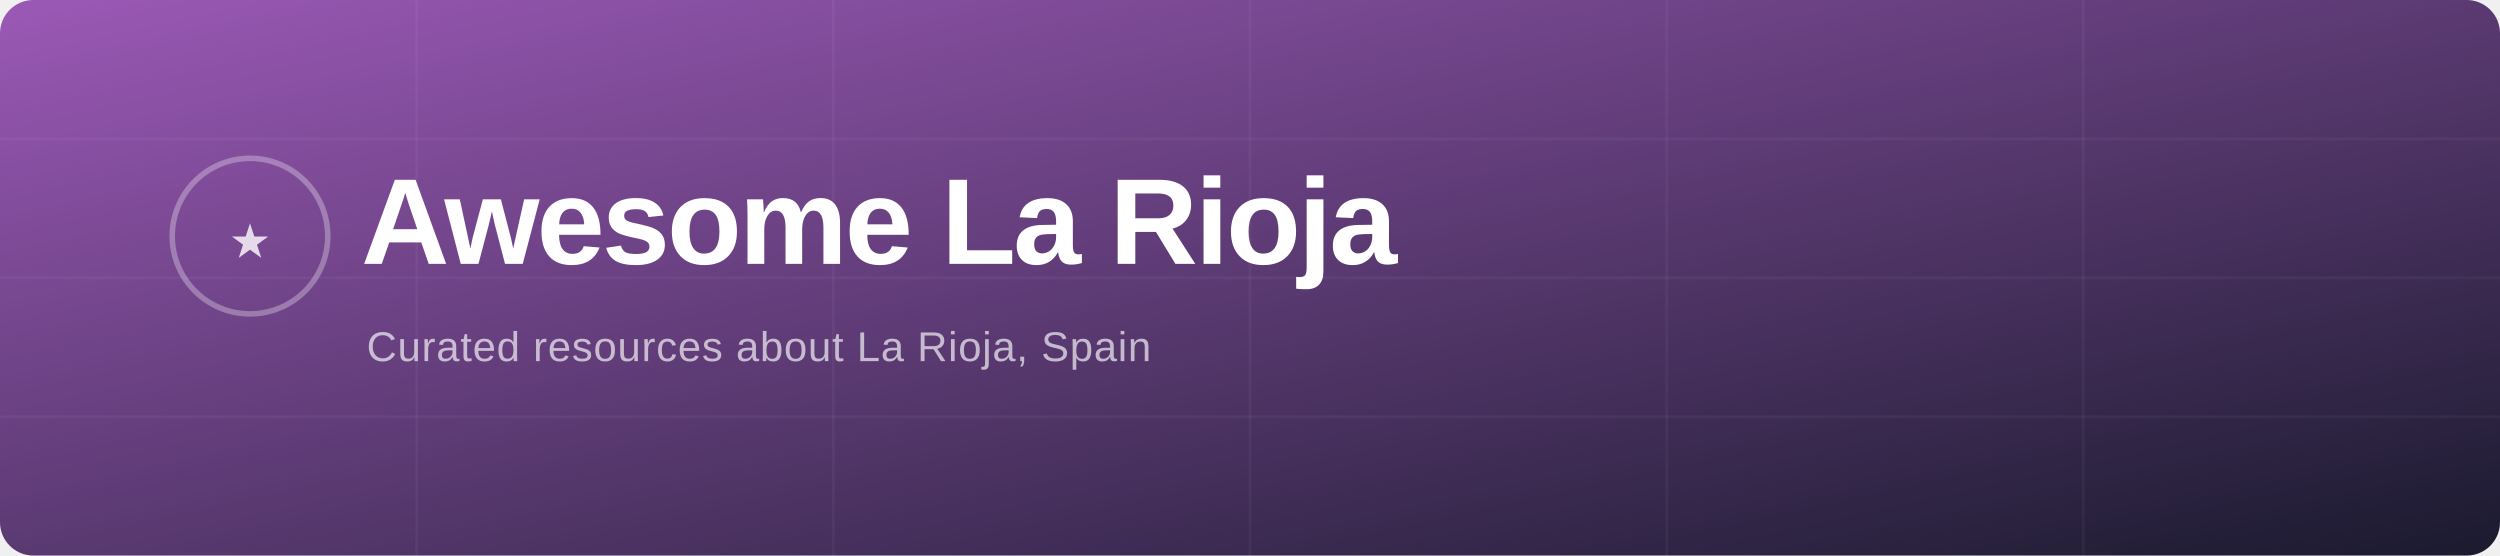
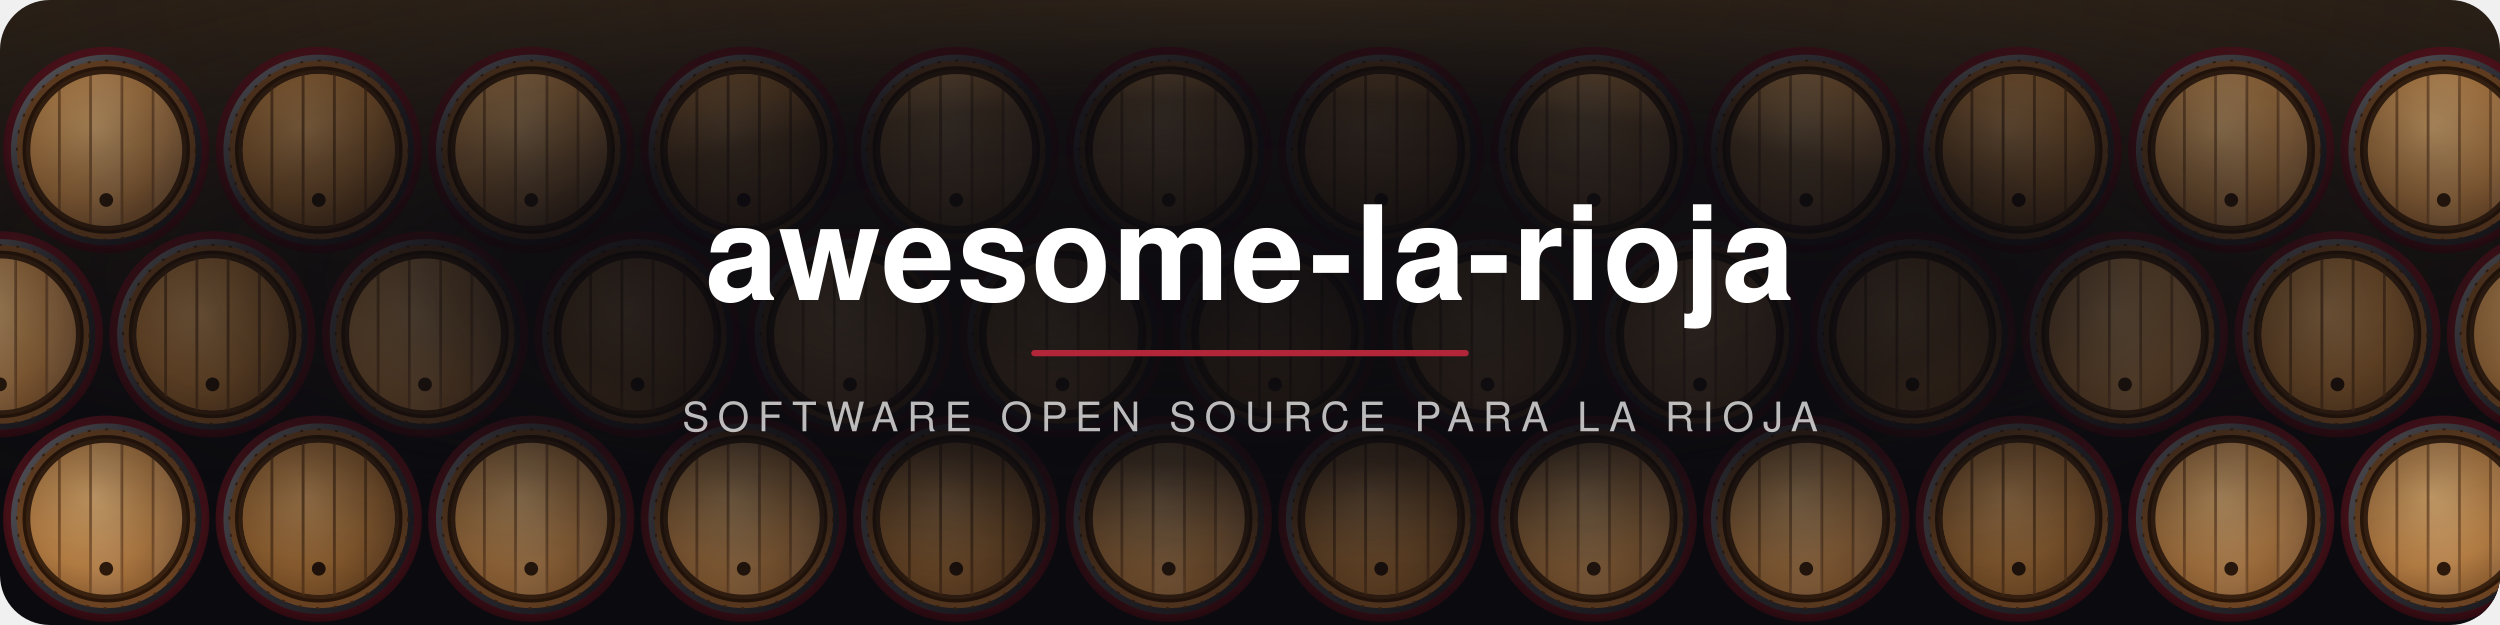
- <svg xmlns="http://www.w3.org/2000/svg" viewBox="0 0 900 200" width="900" height="200">
+ <svg xmlns="http://www.w3.org/2000/svg" xmlns:xlink="http://www.w3.org/1999/xlink" viewBox="0 0 800 200" width="800" height="200">
  <defs>
-     <linearGradient id="bg" x1="0%" y1="0%" x2="100%" y2="100%">
-       <stop offset="0%" stop-color="#9b59b6" />
-       <stop offset="100%" stop-color="#1a1a2e" />
+     <clipPath id="d-clip">
+       <rect width="800" height="200" rx="16" />
+     </clipPath>
+     <linearGradient id="d-bg" x1="0" y1="0" x2="0" y2="1">
+       <stop offset="0" stop-color="#14100f" />
+       <stop offset="1" stop-color="#0a0a0f" />
    </linearGradient>
+     <radialGradient id="d-belly" cx="0.5" cy="0.42" r="0.6">
+       <stop offset="0" stop-color="#6e1a26" />
+       <stop offset="0.8" stop-color="#4a1018" />
+       <stop offset="1" stop-color="#26080e" />
+     </radialGradient>
+     <radialGradient id="d-oak" cx="0.42" cy="0.36" r="0.75">
+       <stop offset="0" stop-color="#d9a86a" />
+       <stop offset="0.6" stop-color="#b07a42" />
+       <stop offset="1" stop-color="#7a4f28" />
+     </radialGradient>
+     <linearGradient id="d-hoop" x1="0" y1="0" x2="1" y2="1">
+       <stop offset="0" stop-color="#6b6a70" />
+       <stop offset="0.5" stop-color="#2c2b31" />
+       <stop offset="1" stop-color="#151418" />
+     </linearGradient>
+     <clipPath id="d-head">
+       <circle r="25" />
+     </clipPath>
+     <g id="d-barrel">
+       <circle r="33" fill="url(#d-belly)" />
+       <circle r="30.5" fill="url(#d-hoop)" />
+       <circle r="28.6" fill="#6b4322" />
+       <circle r="28.6" fill="none" stroke="#3e2410" stroke-width="0.6" stroke-dasharray="1 4.6" />
+       <circle r="26.8" fill="#2a1608" />
+       <circle r="25" fill="url(#d-oak)" />
+       <g clip-path="url(#d-head)" stroke="#6a4220" stroke-width="0.9" opacity="0.75">
+         <path d="M-15,-27V27M-5,-27V27M5,-27V27M15,-27V27" />
+       </g>
+       <g clip-path="url(#d-head)" fill="#ffffff" opacity="0.06">
+         <rect x="-5" y="-27" width="10" height="54" />
+         <rect x="15" y="-27" width="12" height="54" />
+       </g>
+       <circle r="25" fill="none" stroke="#3a2210" stroke-width="1.4" />
+       <circle cx="0" cy="16" r="2.2" fill="#2c190b" />
+     </g>
+     <radialGradient id="d-oak2" cx="0.42" cy="0.36" r="0.75">
+       <stop offset="0" stop-color="#c18e55" />
+       <stop offset="0.6" stop-color="#94622f" />
+       <stop offset="1" stop-color="#5e3b1c" />
+     </radialGradient>
+     <g id="d-barrel2">
+       <use xlink:href="#d-barrel" href="#d-barrel" />
+       <circle r="24.3" fill="url(#d-oak2)" opacity="0.85" />
+       <g clip-path="url(#d-head)" stroke="#4e2f15" stroke-width="0.9" opacity="0.7">
+         <path d="M-15,-27V27M-5,-27V27M5,-27V27M15,-27V27" />
+       </g>
+       <circle cx="0" cy="16" r="2.2" fill="#22130a" />
+     </g>
+     <radialGradient id="d-light" cx="0.5" cy="0.45" r="0.65">
+       <stop offset="0" stop-color="#0a0a0f" stop-opacity="0.93" />
+       <stop offset="0.45" stop-color="#0a0a0f" stop-opacity="0.82" />
+       <stop offset="1" stop-color="#0a0a0f" stop-opacity="0" />
+     </radialGradient>
+     <radialGradient id="d-lamp" cx="0.5" cy="0" r="0.8">
+       <stop offset="0" stop-color="#ffb65c" stop-opacity="0.22" />
+       <stop offset="1" stop-color="#ffb65c" stop-opacity="0" />
+     </radialGradient>
  </defs>
-   <rect width="900" height="200" rx="12" fill="url(#bg)" />
-   <g stroke="#ffffff" stroke-opacity="0.04" stroke-width="1">
-     <line x1="0" y1="50" x2="900" y2="50" />
-     <line x1="0" y1="100" x2="900" y2="100" />
-     <line x1="0" y1="150" x2="900" y2="150" />
-     <line x1="150" y1="0" x2="150" y2="200" />
-     <line x1="300" y1="0" x2="300" y2="200" />
-     <line x1="450" y1="0" x2="450" y2="200" />
-     <line x1="600" y1="0" x2="600" y2="200" />
-     <line x1="750" y1="0" x2="750" y2="200" />
+   <g clip-path="url(#d-clip)">
+     <rect width="800" height="200" fill="url(#d-bg)" />
+     <rect width="800" height="200" fill="url(#d-lamp)" />
+     <g>
+       <use xlink:href="#d-barrel" href="#d-barrel" x="34" y="166" />
+       <use xlink:href="#d-barrel2" href="#d-barrel2" x="102" y="166" />
+       <use xlink:href="#d-barrel" href="#d-barrel" x="170" y="166" />
+       <use xlink:href="#d-barrel" href="#d-barrel" x="238" y="166" />
+       <use xlink:href="#d-barrel2" href="#d-barrel2" x="306" y="166" />
+       <use xlink:href="#d-barrel" href="#d-barrel" x="374" y="166" />
+       <use xlink:href="#d-barrel2" href="#d-barrel2" x="442" y="166" />
+       <use xlink:href="#d-barrel" href="#d-barrel" x="510" y="166" />
+       <use xlink:href="#d-barrel" href="#d-barrel" x="578" y="166" />
+       <use xlink:href="#d-barrel2" href="#d-barrel2" x="646" y="166" />
+       <use xlink:href="#d-barrel" href="#d-barrel" x="714" y="166" />
+       <use xlink:href="#d-barrel" href="#d-barrel" x="782" y="166" />
+       <use xlink:href="#d-barrel" href="#d-barrel" x="0" y="107" />
+       <use xlink:href="#d-barrel2" href="#d-barrel2" x="68" y="107" />
+       <use xlink:href="#d-barrel" href="#d-barrel" x="136" y="107" />
+       <use xlink:href="#d-barrel2" href="#d-barrel2" x="204" y="107" />
+       <use xlink:href="#d-barrel" href="#d-barrel" x="272" y="107" />
+       <use xlink:href="#d-barrel" href="#d-barrel" x="340" y="107" />
+       <use xlink:href="#d-barrel2" href="#d-barrel2" x="408" y="107" />
+       <use xlink:href="#d-barrel" href="#d-barrel" x="476" y="107" />
+       <use xlink:href="#d-barrel" href="#d-barrel" x="544" y="107" />
+       <use xlink:href="#d-barrel2" href="#d-barrel2" x="612" y="107" />
+       <use xlink:href="#d-barrel" href="#d-barrel" x="680" y="107" />
+       <use xlink:href="#d-barrel2" href="#d-barrel2" x="748" y="107" />
+       <use xlink:href="#d-barrel" href="#d-barrel" x="816" y="107" />
+       <use xlink:href="#d-barrel" href="#d-barrel" x="34" y="48" />
+       <use xlink:href="#d-barrel2" href="#d-barrel2" x="102" y="48" />
+       <use xlink:href="#d-barrel" href="#d-barrel" x="170" y="48" />
+       <use xlink:href="#d-barrel2" href="#d-barrel2" x="238" y="48" />
+       <use xlink:href="#d-barrel" href="#d-barrel" x="306" y="48" />
+       <use xlink:href="#d-barrel" href="#d-barrel" x="374" y="48" />
+       <use xlink:href="#d-barrel2" href="#d-barrel2" x="442" y="48" />
+       <use xlink:href="#d-barrel" href="#d-barrel" x="510" y="48" />
+       <use xlink:href="#d-barrel" href="#d-barrel" x="578" y="48" />
+       <use xlink:href="#d-barrel2" href="#d-barrel2" x="646" y="48" />
+       <use xlink:href="#d-barrel" href="#d-barrel" x="714" y="48" />
+       <use xlink:href="#d-barrel" href="#d-barrel" x="782" y="48" />
+     </g>
+     <rect width="800" height="200" fill="url(#d-light)" />
+     <text x="400" y="96" text-anchor="middle" font-family="system-ui, -apple-system, 'Segoe UI', Helvetica, Arial, sans-serif" font-size="42" font-weight="700" fill="#ffffff" letter-spacing="0.5">awesome-la-rioja</text>
+     <rect x="330" y="112" width="140" height="2" rx="1" fill="#b3263a" />
+     <text x="400" y="138" text-anchor="middle" font-family="system-ui, -apple-system, 'Segoe UI', Helvetica, Arial, sans-serif" font-size="13" font-weight="400" fill="#ffffff" fill-opacity="0.72" letter-spacing="2.8">SOFTWARE OPEN SOURCE PARA LA RIOJA</text>
  </g>
-   <g transform="translate(60, 55)">
-     <circle cx="30" cy="30" r="28" fill="none" stroke="#ffffff" stroke-width="2" opacity="0.3" />
-     <text x="30" y="38" text-anchor="middle" font-family="monospace" font-size="24" fill="#ffffff" opacity="0.8">★</text>
-   </g>
-   <text x="130" y="95" font-family="'Segoe UI', 'Helvetica Neue', Arial, sans-serif" font-size="44" font-weight="700" fill="#ffffff" letter-spacing="-1">Awesome La Rioja</text>
-   <text x="132" y="130" font-family="'Segoe UI', 'Helvetica Neue', Arial, sans-serif" font-size="15" fill="#ffffff" opacity="0.65" letter-spacing="0.3">Curated resources about La Rioja, Spain</text>
</svg>
